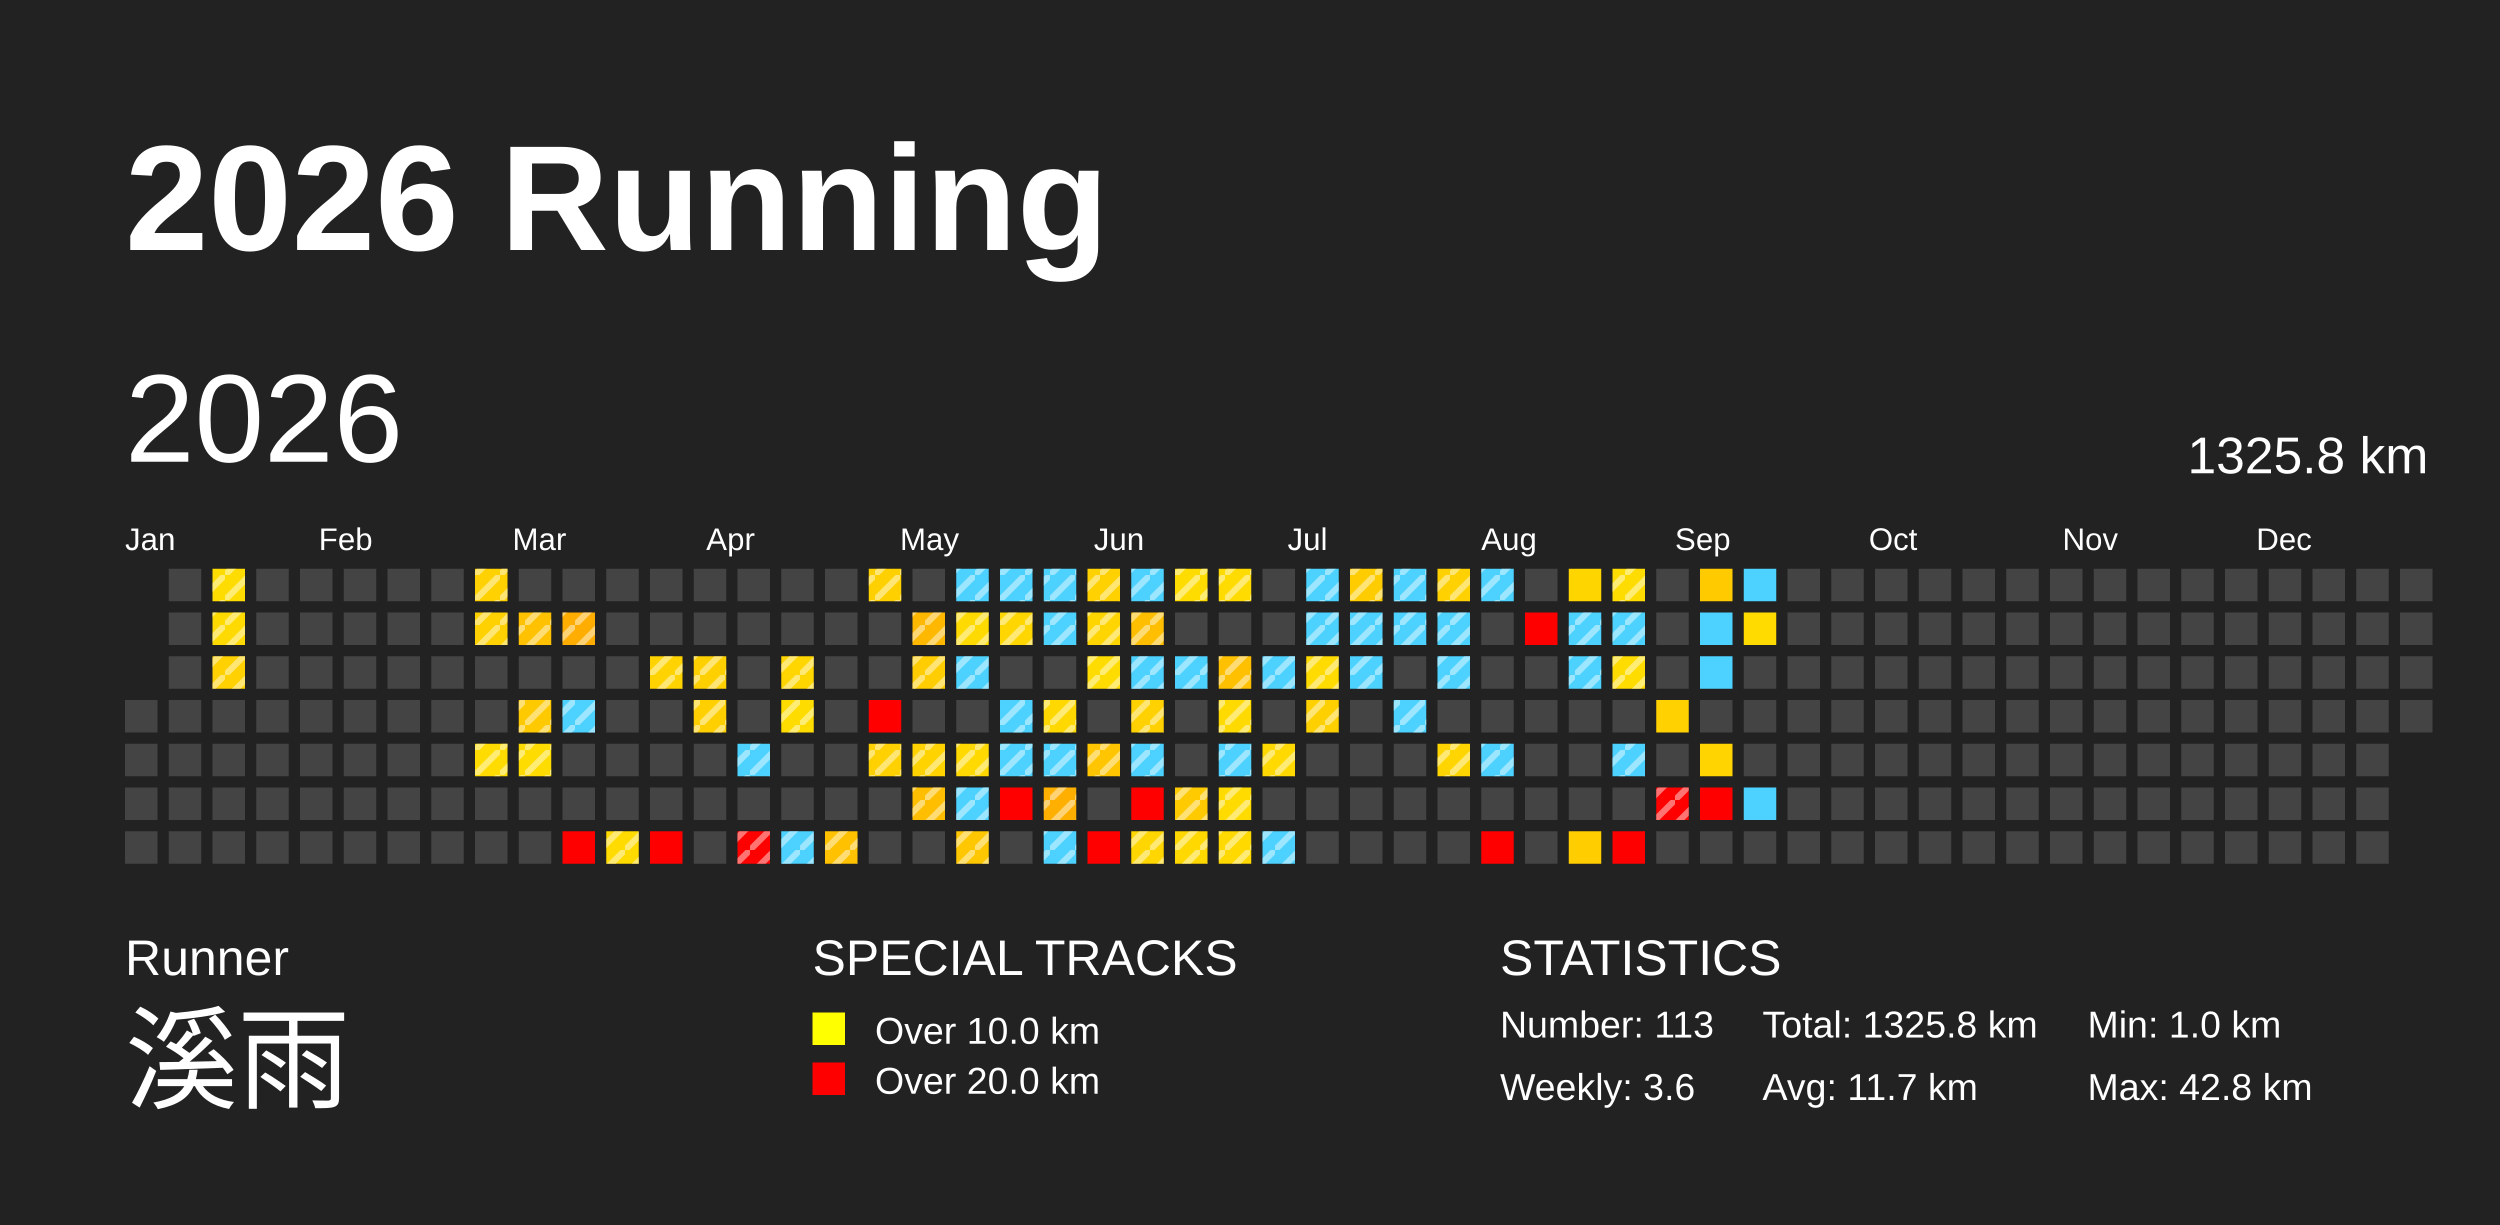
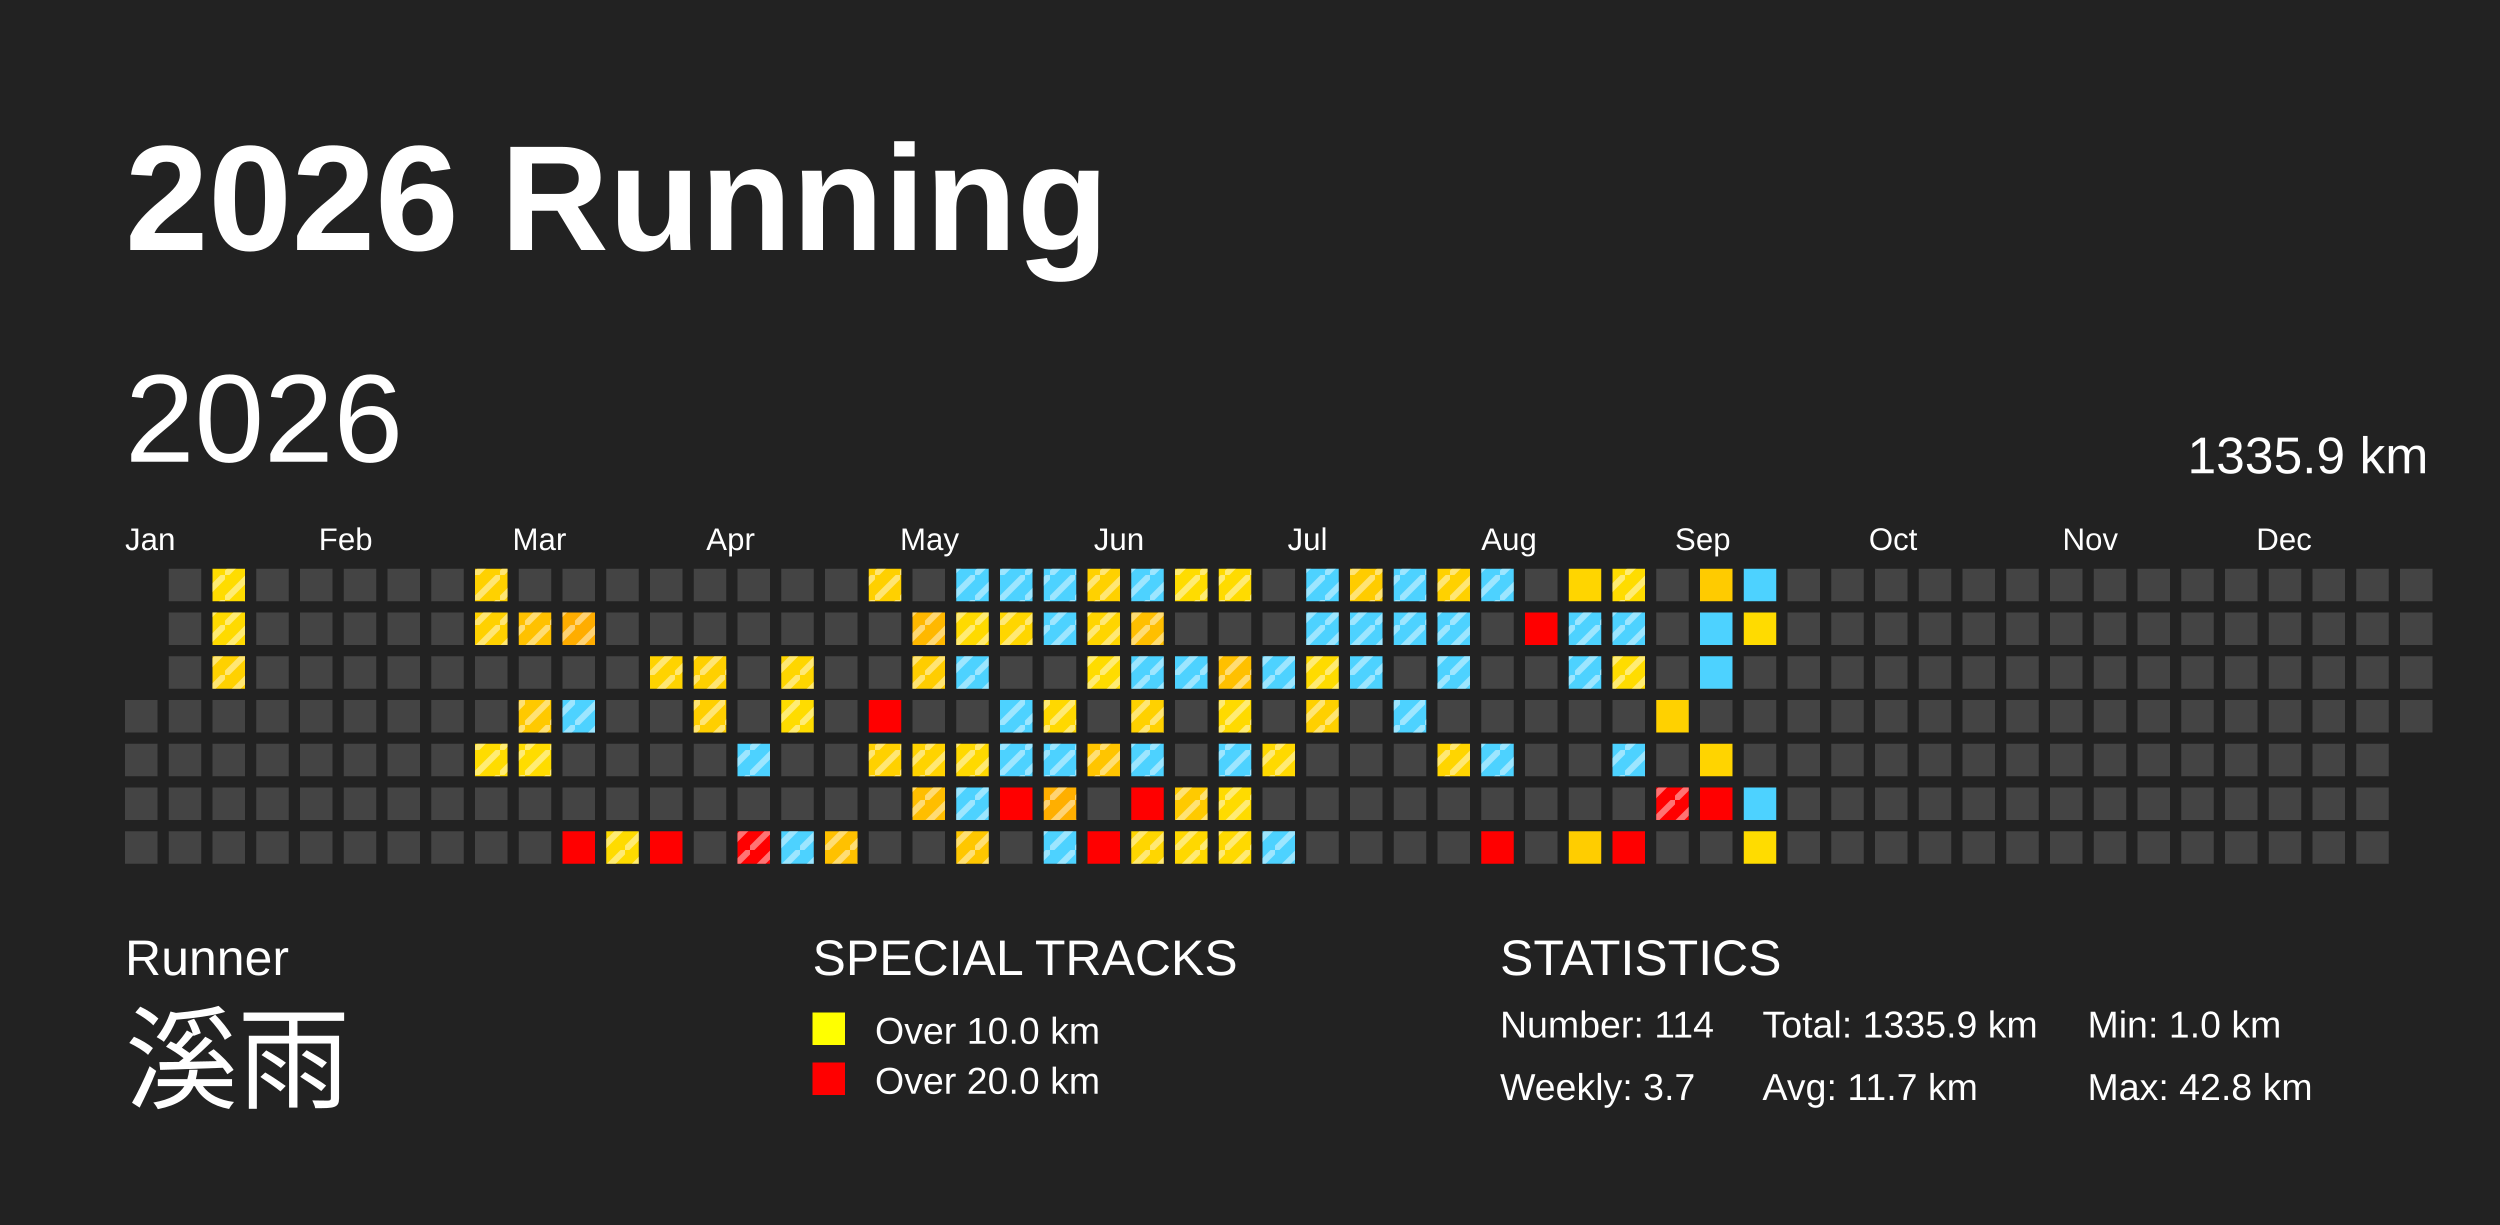
<svg xmlns="http://www.w3.org/2000/svg" baseProfile="full" height="98mm" version="1.1" viewBox="0,0,200,98" width="200mm">
  <defs>
    <pattern height="2" id="indoor-stripe" patternUnits="userSpaceOnUse" width="2">
      <line stroke="white" stroke-opacity="0.45" stroke-width="0.5" x1="0" x2="2" y1="2" y2="0" />
    </pattern>
  </defs>
  <rect fill="#222222" height="98" width="200" x="0" y="0" />
  <text fill="#FFFFFF" style="font-size:12px; font-family:Arial; font-weight:bold;" x="10" y="20">2026 Running</text>
  <text fill="#FFFFFF" style="font-size:4px; font-family:Arial" x="10" y="78">Runner</text>
  <text fill="#FFFFFF" style="font-size:9px; font-family:Arial" x="10" y="88">溪雨</text>
  <text fill="#FFFFFF" style="font-size:4px; font-family:Arial" x="65" y="78">SPECIAL TRACKS</text>
  <rect fill="yellow" height="2.6" width="2.6" x="65" y="81" />
  <text fill="#FFFFFF" style="font-size:3px; font-family:Arial" x="70" y="83.5">Over 10.0 km</text>
  <rect fill="red" height="2.6" width="2.6" x="65" y="85" />
  <text fill="#FFFFFF" style="font-size:3px; font-family:Arial" x="70" y="87.5">Over 20.0 km</text>
  <text fill="#FFFFFF" style="font-size:4px; font-family:Arial" x="120" y="78">STATISTICS</text>
-   <text fill="#FFFFFF" style="font-size:3px; font-family:Arial" x="120" y="83">Number: 113</text>
-   <text fill="#FFFFFF" style="font-size:3px; font-family:Arial" x="120" y="88">Weekly: 3.6</text>
-   <text fill="#FFFFFF" style="font-size:3px; font-family:Arial" x="141" y="83">Total: 1325.8 km</text>
+   <text fill="#FFFFFF" style="font-size:3px; font-family:Arial" x="120" y="83">Number: 114</text>
+   <text fill="#FFFFFF" style="font-size:3px; font-family:Arial" x="120" y="88">Weekly: 3.7</text>
+   <text fill="#FFFFFF" style="font-size:3px; font-family:Arial" x="141" y="83">Total: 1335.9 km</text>
  <text fill="#FFFFFF" style="font-size:3px; font-family:Arial" x="141" y="88">Avg: 11.7 km</text>
  <text fill="#FFFFFF" style="font-size:3px; font-family:Arial" x="167" y="83">Min: 1.0 km</text>
  <text fill="#FFFFFF" style="font-size:3px; font-family:Arial" x="167" y="88">Max: 42.8 km</text>
  <text dominant-baseline="hanging" fill="#FFFFFF" style="font-size:10.0px; font-family:Arial;" x="10" y="30">2026</text>
-   <text dominant-baseline="hanging" fill="#FFFFFF" style="font-size:4.125px; font-family:Arial;" x="175" y="35">1325.8 km</text>
+   <text dominant-baseline="hanging" fill="#FFFFFF" style="font-size:4.125px; font-family:Arial;" x="175" y="35">1335.9 km</text>
  <text fill="#FFFFFF" style="font-size:2.5px; font-family:Arial" x="10.0" y="44">Jan</text>
  <text fill="#FFFFFF" style="font-size:2.5px; font-family:Arial" x="25.5" y="44">Feb</text>
  <text fill="#FFFFFF" style="font-size:2.5px; font-family:Arial" x="41.0" y="44">Mar</text>
  <text fill="#FFFFFF" style="font-size:2.5px; font-family:Arial" x="56.5" y="44">Apr</text>
  <text fill="#FFFFFF" style="font-size:2.5px; font-family:Arial" x="72.0" y="44">May</text>
  <text fill="#FFFFFF" style="font-size:2.5px; font-family:Arial" x="87.5" y="44">Jun</text>
  <text fill="#FFFFFF" style="font-size:2.5px; font-family:Arial" x="103.0" y="44">Jul</text>
  <text fill="#FFFFFF" style="font-size:2.5px; font-family:Arial" x="118.5" y="44">Aug</text>
  <text fill="#FFFFFF" style="font-size:2.5px; font-family:Arial" x="134.0" y="44">Sep</text>
  <text fill="#FFFFFF" style="font-size:2.5px; font-family:Arial" x="149.5" y="44">Oct</text>
  <text fill="#FFFFFF" style="font-size:2.5px; font-family:Arial" x="165.0" y="44">Nov</text>
  <text fill="#FFFFFF" style="font-size:2.5px; font-family:Arial" x="180.5" y="44">Dec</text>
  <rect fill="#444444" height="2.6" width="2.6" x="10.0" y="56.0" />
  <rect fill="#444444" height="2.6" width="2.6" x="10.0" y="59.5" />
  <rect fill="#444444" height="2.6" width="2.6" x="10.0" y="63.0" />
  <rect fill="#444444" height="2.6" width="2.6" x="10.0" y="66.5" />
  <rect fill="#444444" height="2.6" width="2.6" x="13.5" y="45.5" />
  <rect fill="#444444" height="2.6" width="2.6" x="13.5" y="49.0" />
  <rect fill="#444444" height="2.6" width="2.6" x="13.5" y="52.5" />
  <rect fill="#444444" height="2.6" width="2.6" x="13.5" y="56.0" />
  <rect fill="#444444" height="2.6" width="2.6" x="13.5" y="59.5" />
  <rect fill="#444444" height="2.6" width="2.6" x="13.5" y="63.0" />
  <rect fill="#444444" height="2.6" width="2.6" x="13.5" y="66.5" />
  <rect fill="#ffdc00" height="2.6" width="2.6" x="17.0" y="45.5" />
  <rect fill="url(#indoor-stripe)" height="2.6" style="pointer-events: none;" width="2.6" x="17.0" y="45.5" />
  <rect fill="#ffda00" height="2.6" width="2.6" x="17.0" y="49.0" />
  <rect fill="url(#indoor-stripe)" height="2.6" style="pointer-events: none;" width="2.6" x="17.0" y="49.0" />
  <rect fill="#ffd100" height="2.6" width="2.6" x="17.0" y="52.5" />
  <rect fill="url(#indoor-stripe)" height="2.6" style="pointer-events: none;" width="2.6" x="17.0" y="52.5" />
  <rect fill="#444444" height="2.6" width="2.6" x="17.0" y="56.0" />
  <rect fill="#444444" height="2.6" width="2.6" x="17.0" y="59.5" />
  <rect fill="#444444" height="2.6" width="2.6" x="17.0" y="63.0" />
  <rect fill="#444444" height="2.6" width="2.6" x="17.0" y="66.5" />
  <rect fill="#444444" height="2.6" width="2.6" x="20.5" y="45.5" />
  <rect fill="#444444" height="2.6" width="2.6" x="20.5" y="49.0" />
  <rect fill="#444444" height="2.6" width="2.6" x="20.5" y="52.5" />
  <rect fill="#444444" height="2.6" width="2.6" x="20.5" y="56.0" />
  <rect fill="#444444" height="2.6" width="2.6" x="20.5" y="59.5" />
  <rect fill="#444444" height="2.6" width="2.6" x="20.5" y="63.0" />
  <rect fill="#444444" height="2.6" width="2.6" x="20.5" y="66.5" />
  <rect fill="#444444" height="2.6" width="2.6" x="24.0" y="45.5" />
  <rect fill="#444444" height="2.6" width="2.6" x="24.0" y="49.0" />
  <rect fill="#444444" height="2.6" width="2.6" x="24.0" y="52.5" />
  <rect fill="#444444" height="2.6" width="2.6" x="24.0" y="56.0" />
  <rect fill="#444444" height="2.6" width="2.6" x="24.0" y="59.5" />
  <rect fill="#444444" height="2.6" width="2.6" x="24.0" y="63.0" />
  <rect fill="#444444" height="2.6" width="2.6" x="24.0" y="66.5" />
  <rect fill="#444444" height="2.6" width="2.6" x="27.5" y="45.5" />
  <rect fill="#444444" height="2.6" width="2.6" x="27.5" y="49.0" />
  <rect fill="#444444" height="2.6" width="2.6" x="27.5" y="52.5" />
  <rect fill="#444444" height="2.6" width="2.6" x="27.5" y="56.0" />
  <rect fill="#444444" height="2.6" width="2.6" x="27.5" y="59.5" />
  <rect fill="#444444" height="2.6" width="2.6" x="27.5" y="63.0" />
  <rect fill="#444444" height="2.6" width="2.6" x="27.5" y="66.5" />
  <rect fill="#444444" height="2.6" width="2.6" x="31.0" y="45.5" />
  <rect fill="#444444" height="2.6" width="2.6" x="31.0" y="49.0" />
  <rect fill="#444444" height="2.6" width="2.6" x="31.0" y="52.5" />
  <rect fill="#444444" height="2.6" width="2.6" x="31.0" y="56.0" />
  <rect fill="#444444" height="2.6" width="2.6" x="31.0" y="59.5" />
  <rect fill="#444444" height="2.6" width="2.6" x="31.0" y="63.0" />
  <rect fill="#444444" height="2.6" width="2.6" x="31.0" y="66.5" />
  <rect fill="#444444" height="2.6" width="2.6" x="34.5" y="45.5" />
  <rect fill="#444444" height="2.6" width="2.6" x="34.5" y="49.0" />
  <rect fill="#444444" height="2.6" width="2.6" x="34.5" y="52.5" />
  <rect fill="#444444" height="2.6" width="2.6" x="34.5" y="56.0" />
  <rect fill="#444444" height="2.6" width="2.6" x="34.5" y="59.5" />
  <rect fill="#444444" height="2.6" width="2.6" x="34.5" y="63.0" />
  <rect fill="#444444" height="2.6" width="2.6" x="34.5" y="66.5" />
  <rect fill="#ffd100" height="2.6" width="2.6" x="38.0" y="45.5" />
  <rect fill="url(#indoor-stripe)" height="2.6" style="pointer-events: none;" width="2.6" x="38.0" y="45.5" />
  <rect fill="#ffd100" height="2.6" width="2.6" x="38.0" y="49.0" />
  <rect fill="url(#indoor-stripe)" height="2.6" style="pointer-events: none;" width="2.6" x="38.0" y="49.0" />
  <rect fill="#444444" height="2.6" width="2.6" x="38.0" y="52.5" />
  <rect fill="#444444" height="2.6" width="2.6" x="38.0" y="56.0" />
  <rect fill="#ffdc00" height="2.6" width="2.6" x="38.0" y="59.5" />
  <rect fill="url(#indoor-stripe)" height="2.6" style="pointer-events: none;" width="2.6" x="38.0" y="59.5" />
  <rect fill="#444444" height="2.6" width="2.6" x="38.0" y="63.0" />
  <rect fill="#444444" height="2.6" width="2.6" x="38.0" y="66.5" />
  <rect fill="#444444" height="2.6" width="2.6" x="41.5" y="45.5" />
  <rect fill="#ffc100" height="2.6" width="2.6" x="41.5" y="49.0" />
  <rect fill="url(#indoor-stripe)" height="2.6" style="pointer-events: none;" width="2.6" x="41.5" y="49.0" />
  <rect fill="#444444" height="2.6" width="2.6" x="41.5" y="52.5" />
  <rect fill="#ffc900" height="2.6" width="2.6" x="41.5" y="56.0" />
  <rect fill="url(#indoor-stripe)" height="2.6" style="pointer-events: none;" width="2.6" x="41.5" y="56.0" />
  <rect fill="#ffdc00" height="2.6" width="2.6" x="41.5" y="59.5" />
  <rect fill="url(#indoor-stripe)" height="2.6" style="pointer-events: none;" width="2.6" x="41.5" y="59.5" />
  <rect fill="#444444" height="2.6" width="2.6" x="41.5" y="63.0" />
  <rect fill="#444444" height="2.6" width="2.6" x="41.5" y="66.5" />
  <rect fill="#444444" height="2.6" width="2.6" x="45.0" y="45.5" />
  <rect fill="#ffad00" height="2.6" width="2.6" x="45.0" y="49.0" />
  <rect fill="url(#indoor-stripe)" height="2.6" style="pointer-events: none;" width="2.6" x="45.0" y="49.0" />
  <rect fill="#444444" height="2.6" width="2.6" x="45.0" y="52.5" />
  <rect fill="#4dd2ff" height="2.6" width="2.6" x="45.0" y="56.0" />
  <rect fill="url(#indoor-stripe)" height="2.6" style="pointer-events: none;" width="2.6" x="45.0" y="56.0" />
  <rect fill="#444444" height="2.6" width="2.6" x="45.0" y="59.5" />
  <rect fill="#444444" height="2.6" width="2.6" x="45.0" y="63.0" />
  <rect fill="red" height="2.6" width="2.6" x="45.0" y="66.5" />
  <rect fill="#444444" height="2.6" width="2.6" x="48.5" y="45.5" />
  <rect fill="#444444" height="2.6" width="2.6" x="48.5" y="49.0" />
  <rect fill="#444444" height="2.6" width="2.6" x="48.5" y="52.5" />
  <rect fill="#444444" height="2.6" width="2.6" x="48.5" y="56.0" />
  <rect fill="#444444" height="2.6" width="2.6" x="48.5" y="59.5" />
  <rect fill="#444444" height="2.6" width="2.6" x="48.5" y="63.0" />
  <rect fill="#ffdb00" height="2.6" width="2.6" x="48.5" y="66.5" />
  <rect fill="url(#indoor-stripe)" height="2.6" style="pointer-events: none;" width="2.6" x="48.5" y="66.5" />
  <rect fill="#444444" height="2.6" width="2.6" x="52.0" y="45.5" />
  <rect fill="#444444" height="2.6" width="2.6" x="52.0" y="49.0" />
  <rect fill="#ffd300" height="2.6" width="2.6" x="52.0" y="52.5" />
  <rect fill="url(#indoor-stripe)" height="2.6" style="pointer-events: none;" width="2.6" x="52.0" y="52.5" />
  <rect fill="#444444" height="2.6" width="2.6" x="52.0" y="56.0" />
  <rect fill="#444444" height="2.6" width="2.6" x="52.0" y="59.5" />
  <rect fill="#444444" height="2.6" width="2.6" x="52.0" y="63.0" />
  <rect fill="red" height="2.6" width="2.6" x="52.0" y="66.5" />
  <rect fill="#444444" height="2.6" width="2.6" x="55.5" y="45.5" />
  <rect fill="#444444" height="2.6" width="2.6" x="55.5" y="49.0" />
  <rect fill="#ffd000" height="2.6" width="2.6" x="55.5" y="52.5" />
  <rect fill="url(#indoor-stripe)" height="2.6" style="pointer-events: none;" width="2.6" x="55.5" y="52.5" />
  <rect fill="#ffcf00" height="2.6" width="2.6" x="55.5" y="56.0" />
  <rect fill="url(#indoor-stripe)" height="2.6" style="pointer-events: none;" width="2.6" x="55.5" y="56.0" />
  <rect fill="#444444" height="2.6" width="2.6" x="55.5" y="59.5" />
  <rect fill="#444444" height="2.6" width="2.6" x="55.5" y="63.0" />
  <rect fill="#444444" height="2.6" width="2.6" x="55.5" y="66.5" />
  <rect fill="#444444" height="2.6" width="2.6" x="59.0" y="45.5" />
  <rect fill="#444444" height="2.6" width="2.6" x="59.0" y="49.0" />
  <rect fill="#444444" height="2.6" width="2.6" x="59.0" y="52.5" />
  <rect fill="#444444" height="2.6" width="2.6" x="59.0" y="56.0" />
  <rect fill="#4dd2ff" height="2.6" width="2.6" x="59.0" y="59.5" />
  <rect fill="url(#indoor-stripe)" height="2.6" style="pointer-events: none;" width="2.6" x="59.0" y="59.5" />
  <rect fill="#444444" height="2.6" width="2.6" x="59.0" y="63.0" />
  <rect fill="red" height="2.6" width="2.6" x="59.0" y="66.5" />
  <rect fill="url(#indoor-stripe)" height="2.6" style="pointer-events: none;" width="2.6" x="59.0" y="66.5" />
  <rect fill="#444444" height="2.6" width="2.6" x="62.5" y="45.5" />
  <rect fill="#444444" height="2.6" width="2.6" x="62.5" y="49.0" />
  <rect fill="#ffd600" height="2.6" width="2.6" x="62.5" y="52.5" />
  <rect fill="url(#indoor-stripe)" height="2.6" style="pointer-events: none;" width="2.6" x="62.5" y="52.5" />
  <rect fill="#ffdc00" height="2.6" width="2.6" x="62.5" y="56.0" />
  <rect fill="url(#indoor-stripe)" height="2.6" style="pointer-events: none;" width="2.6" x="62.5" y="56.0" />
  <rect fill="#444444" height="2.6" width="2.6" x="62.5" y="59.5" />
  <rect fill="#444444" height="2.6" width="2.6" x="62.5" y="63.0" />
  <rect fill="#4dd2ff" height="2.6" width="2.6" x="62.5" y="66.5" />
  <rect fill="url(#indoor-stripe)" height="2.6" style="pointer-events: none;" width="2.6" x="62.5" y="66.5" />
  <rect fill="#444444" height="2.6" width="2.6" x="66.0" y="45.5" />
  <rect fill="#444444" height="2.6" width="2.6" x="66.0" y="49.0" />
  <rect fill="#444444" height="2.6" width="2.6" x="66.0" y="52.5" />
  <rect fill="#444444" height="2.6" width="2.6" x="66.0" y="56.0" />
  <rect fill="#444444" height="2.6" width="2.6" x="66.0" y="59.5" />
  <rect fill="#444444" height="2.6" width="2.6" x="66.0" y="63.0" />
  <rect fill="#ffc100" height="2.6" width="2.6" x="66.0" y="66.5" />
  <rect fill="url(#indoor-stripe)" height="2.6" style="pointer-events: none;" width="2.6" x="66.0" y="66.5" />
  <rect fill="#ffd000" height="2.6" width="2.6" x="69.5" y="45.5" />
  <rect fill="url(#indoor-stripe)" height="2.6" style="pointer-events: none;" width="2.6" x="69.5" y="45.5" />
  <rect fill="#444444" height="2.6" width="2.6" x="69.5" y="49.0" />
  <rect fill="#444444" height="2.6" width="2.6" x="69.5" y="52.5" />
  <rect fill="red" height="2.6" width="2.6" x="69.5" y="56.0" />
  <rect fill="#ffd100" height="2.6" width="2.6" x="69.5" y="59.5" />
  <rect fill="url(#indoor-stripe)" height="2.6" style="pointer-events: none;" width="2.6" x="69.5" y="59.5" />
  <rect fill="#444444" height="2.6" width="2.6" x="69.5" y="63.0" />
  <rect fill="#444444" height="2.6" width="2.6" x="69.5" y="66.5" />
  <rect fill="#444444" height="2.6" width="2.6" x="73.0" y="45.5" />
  <rect fill="#ffb800" height="2.6" width="2.6" x="73.0" y="49.0" />
  <rect fill="url(#indoor-stripe)" height="2.6" style="pointer-events: none;" width="2.6" x="73.0" y="49.0" />
  <rect fill="#ffcd00" height="2.6" width="2.6" x="73.0" y="52.5" />
  <rect fill="url(#indoor-stripe)" height="2.6" style="pointer-events: none;" width="2.6" x="73.0" y="52.5" />
  <rect fill="#444444" height="2.6" width="2.6" x="73.0" y="56.0" />
  <rect fill="#ffd300" height="2.6" width="2.6" x="73.0" y="59.5" />
  <rect fill="url(#indoor-stripe)" height="2.6" style="pointer-events: none;" width="2.6" x="73.0" y="59.5" />
  <rect fill="#ffbe00" height="2.6" width="2.6" x="73.0" y="63.0" />
  <rect fill="url(#indoor-stripe)" height="2.6" style="pointer-events: none;" width="2.6" x="73.0" y="63.0" />
  <rect fill="#444444" height="2.6" width="2.6" x="73.0" y="66.5" />
  <rect fill="#4dd2ff" height="2.6" width="2.6" x="76.5" y="45.5" />
  <rect fill="url(#indoor-stripe)" height="2.6" style="pointer-events: none;" width="2.6" x="76.5" y="45.5" />
  <rect fill="#ffda00" height="2.6" width="2.6" x="76.5" y="49.0" />
  <rect fill="url(#indoor-stripe)" height="2.6" style="pointer-events: none;" width="2.6" x="76.5" y="49.0" />
  <rect fill="#4dd2ff" height="2.6" width="2.6" x="76.5" y="52.5" />
  <rect fill="url(#indoor-stripe)" height="2.6" style="pointer-events: none;" width="2.6" x="76.5" y="52.5" />
  <rect fill="#444444" height="2.6" width="2.6" x="76.5" y="56.0" />
  <rect fill="#ffd900" height="2.6" width="2.6" x="76.5" y="59.5" />
  <rect fill="url(#indoor-stripe)" height="2.6" style="pointer-events: none;" width="2.6" x="76.5" y="59.5" />
  <rect fill="#4dd2ff" height="2.6" width="2.6" x="76.5" y="63.0" />
  <rect fill="url(#indoor-stripe)" height="2.6" style="pointer-events: none;" width="2.6" x="76.5" y="63.0" />
  <rect fill="#ffc700" height="2.6" width="2.6" x="76.5" y="66.5" />
  <rect fill="url(#indoor-stripe)" height="2.6" style="pointer-events: none;" width="2.6" x="76.5" y="66.5" />
  <rect fill="#4dd2ff" height="2.6" width="2.6" x="80.0" y="45.5" />
  <rect fill="url(#indoor-stripe)" height="2.6" style="pointer-events: none;" width="2.6" x="80.0" y="45.5" />
  <rect fill="#ffd600" height="2.6" width="2.6" x="80.0" y="49.0" />
  <rect fill="url(#indoor-stripe)" height="2.6" style="pointer-events: none;" width="2.6" x="80.0" y="49.0" />
  <rect fill="#444444" height="2.6" width="2.6" x="80.0" y="52.5" />
  <rect fill="#4dd2ff" height="2.6" width="2.6" x="80.0" y="56.0" />
  <rect fill="url(#indoor-stripe)" height="2.6" style="pointer-events: none;" width="2.6" x="80.0" y="56.0" />
  <rect fill="#4dd2ff" height="2.6" width="2.6" x="80.0" y="59.5" />
  <rect fill="url(#indoor-stripe)" height="2.6" style="pointer-events: none;" width="2.6" x="80.0" y="59.5" />
  <rect fill="red" height="2.6" width="2.6" x="80.0" y="63.0" />
  <rect fill="#444444" height="2.6" width="2.6" x="80.0" y="66.5" />
  <rect fill="#4dd2ff" height="2.6" width="2.6" x="83.5" y="45.5" />
  <rect fill="url(#indoor-stripe)" height="2.6" style="pointer-events: none;" width="2.6" x="83.5" y="45.5" />
  <rect fill="#4dd2ff" height="2.6" width="2.6" x="83.5" y="49.0" />
  <rect fill="url(#indoor-stripe)" height="2.6" style="pointer-events: none;" width="2.6" x="83.5" y="49.0" />
  <rect fill="#444444" height="2.6" width="2.6" x="83.5" y="52.5" />
  <rect fill="#ffd800" height="2.6" width="2.6" x="83.5" y="56.0" />
  <rect fill="url(#indoor-stripe)" height="2.6" style="pointer-events: none;" width="2.6" x="83.5" y="56.0" />
  <rect fill="#4dd2ff" height="2.6" width="2.6" x="83.5" y="59.5" />
  <rect fill="url(#indoor-stripe)" height="2.6" style="pointer-events: none;" width="2.6" x="83.5" y="59.5" />
  <rect fill="#ffaf00" height="2.6" width="2.6" x="83.5" y="63.0" />
  <rect fill="url(#indoor-stripe)" height="2.6" style="pointer-events: none;" width="2.6" x="83.5" y="63.0" />
  <rect fill="#4dd2ff" height="2.6" width="2.6" x="83.5" y="66.5" />
  <rect fill="url(#indoor-stripe)" height="2.6" style="pointer-events: none;" width="2.6" x="83.5" y="66.5" />
  <rect fill="#ffd100" height="2.6" width="2.6" x="87.0" y="45.5" />
  <rect fill="url(#indoor-stripe)" height="2.6" style="pointer-events: none;" width="2.6" x="87.0" y="45.5" />
  <rect fill="#ffd500" height="2.6" width="2.6" x="87.0" y="49.0" />
  <rect fill="url(#indoor-stripe)" height="2.6" style="pointer-events: none;" width="2.6" x="87.0" y="49.0" />
  <rect fill="#ffdc00" height="2.6" width="2.6" x="87.0" y="52.5" />
  <rect fill="url(#indoor-stripe)" height="2.6" style="pointer-events: none;" width="2.6" x="87.0" y="52.5" />
  <rect fill="#444444" height="2.6" width="2.6" x="87.0" y="56.0" />
  <rect fill="#ffc500" height="2.6" width="2.6" x="87.0" y="59.5" />
  <rect fill="url(#indoor-stripe)" height="2.6" style="pointer-events: none;" width="2.6" x="87.0" y="59.5" />
  <rect fill="#444444" height="2.6" width="2.6" x="87.0" y="63.0" />
  <rect fill="red" height="2.6" width="2.6" x="87.0" y="66.5" />
  <rect fill="#4dd2ff" height="2.6" width="2.6" x="90.5" y="45.5" />
  <rect fill="url(#indoor-stripe)" height="2.6" style="pointer-events: none;" width="2.6" x="90.5" y="45.5" />
  <rect fill="#ffbf00" height="2.6" width="2.6" x="90.5" y="49.0" />
  <rect fill="url(#indoor-stripe)" height="2.6" style="pointer-events: none;" width="2.6" x="90.5" y="49.0" />
  <rect fill="#4dd2ff" height="2.6" width="2.6" x="90.5" y="52.5" />
  <rect fill="url(#indoor-stripe)" height="2.6" style="pointer-events: none;" width="2.6" x="90.5" y="52.5" />
  <rect fill="#ffd100" height="2.6" width="2.6" x="90.5" y="56.0" />
  <rect fill="url(#indoor-stripe)" height="2.6" style="pointer-events: none;" width="2.6" x="90.5" y="56.0" />
  <rect fill="#4dd2ff" height="2.6" width="2.6" x="90.5" y="59.5" />
  <rect fill="url(#indoor-stripe)" height="2.6" style="pointer-events: none;" width="2.6" x="90.5" y="59.5" />
  <rect fill="red" height="2.6" width="2.6" x="90.5" y="63.0" />
  <rect fill="#ffd600" height="2.6" width="2.6" x="90.5" y="66.5" />
  <rect fill="url(#indoor-stripe)" height="2.6" style="pointer-events: none;" width="2.6" x="90.5" y="66.5" />
  <rect fill="#ffdc00" height="2.6" width="2.6" x="94.0" y="45.5" />
  <rect fill="url(#indoor-stripe)" height="2.6" style="pointer-events: none;" width="2.6" x="94.0" y="45.5" />
  <rect fill="#444444" height="2.6" width="2.6" x="94.0" y="49.0" />
  <rect fill="#4dd2ff" height="2.6" width="2.6" x="94.0" y="52.5" />
  <rect fill="url(#indoor-stripe)" height="2.6" style="pointer-events: none;" width="2.6" x="94.0" y="52.5" />
  <rect fill="#444444" height="2.6" width="2.6" x="94.0" y="56.0" />
  <rect fill="#444444" height="2.6" width="2.6" x="94.0" y="59.5" />
  <rect fill="#ffca00" height="2.6" width="2.6" x="94.0" y="63.0" />
  <rect fill="url(#indoor-stripe)" height="2.6" style="pointer-events: none;" width="2.6" x="94.0" y="63.0" />
  <rect fill="#ffd800" height="2.6" width="2.6" x="94.0" y="66.5" />
  <rect fill="url(#indoor-stripe)" height="2.6" style="pointer-events: none;" width="2.6" x="94.0" y="66.5" />
  <rect fill="#ffdb00" height="2.6" width="2.6" x="97.5" y="45.5" />
  <rect fill="url(#indoor-stripe)" height="2.6" style="pointer-events: none;" width="2.6" x="97.5" y="45.5" />
  <rect fill="#444444" height="2.6" width="2.6" x="97.5" y="49.0" />
  <rect fill="#ffc000" height="2.6" width="2.6" x="97.5" y="52.5" />
  <rect fill="url(#indoor-stripe)" height="2.6" style="pointer-events: none;" width="2.6" x="97.5" y="52.5" />
  <rect fill="#ffda00" height="2.6" width="2.6" x="97.5" y="56.0" />
  <rect fill="url(#indoor-stripe)" height="2.6" style="pointer-events: none;" width="2.6" x="97.5" y="56.0" />
  <rect fill="#4dd2ff" height="2.6" width="2.6" x="97.5" y="59.5" />
  <rect fill="url(#indoor-stripe)" height="2.6" style="pointer-events: none;" width="2.6" x="97.5" y="59.5" />
  <rect fill="#ffdb00" height="2.6" width="2.6" x="97.5" y="63.0" />
  <rect fill="url(#indoor-stripe)" height="2.6" style="pointer-events: none;" width="2.6" x="97.5" y="63.0" />
  <rect fill="#ffd900" height="2.6" width="2.6" x="97.5" y="66.5" />
  <rect fill="url(#indoor-stripe)" height="2.6" style="pointer-events: none;" width="2.6" x="97.5" y="66.5" />
  <rect fill="#444444" height="2.6" width="2.6" x="101.0" y="45.5" />
  <rect fill="#444444" height="2.6" width="2.6" x="101.0" y="49.0" />
  <rect fill="#4dd2ff" height="2.6" width="2.6" x="101.0" y="52.5" />
  <rect fill="url(#indoor-stripe)" height="2.6" style="pointer-events: none;" width="2.6" x="101.0" y="52.5" />
  <rect fill="#444444" height="2.6" width="2.6" x="101.0" y="56.0" />
  <rect fill="#ffd900" height="2.6" width="2.6" x="101.0" y="59.5" />
  <rect fill="url(#indoor-stripe)" height="2.6" style="pointer-events: none;" width="2.6" x="101.0" y="59.5" />
  <rect fill="#444444" height="2.6" width="2.6" x="101.0" y="63.0" />
  <rect fill="#4dd2ff" height="2.6" width="2.6" x="101.0" y="66.5" />
  <rect fill="url(#indoor-stripe)" height="2.6" style="pointer-events: none;" width="2.6" x="101.0" y="66.5" />
  <rect fill="#4dd2ff" height="2.6" width="2.6" x="104.5" y="45.5" />
  <rect fill="url(#indoor-stripe)" height="2.6" style="pointer-events: none;" width="2.6" x="104.5" y="45.5" />
  <rect fill="#4dd2ff" height="2.6" width="2.6" x="104.5" y="49.0" />
  <rect fill="url(#indoor-stripe)" height="2.6" style="pointer-events: none;" width="2.6" x="104.5" y="49.0" />
  <rect fill="#ffdb00" height="2.6" width="2.6" x="104.5" y="52.5" />
  <rect fill="url(#indoor-stripe)" height="2.6" style="pointer-events: none;" width="2.6" x="104.5" y="52.5" />
  <rect fill="#ffd000" height="2.6" width="2.6" x="104.5" y="56.0" />
  <rect fill="url(#indoor-stripe)" height="2.6" style="pointer-events: none;" width="2.6" x="104.5" y="56.0" />
  <rect fill="#444444" height="2.6" width="2.6" x="104.5" y="59.5" />
  <rect fill="#444444" height="2.6" width="2.6" x="104.5" y="63.0" />
  <rect fill="#444444" height="2.6" width="2.6" x="104.5" y="66.5" />
  <rect fill="#ffcc00" height="2.6" width="2.6" x="108.0" y="45.5" />
  <rect fill="url(#indoor-stripe)" height="2.6" style="pointer-events: none;" width="2.6" x="108.0" y="45.5" />
  <rect fill="#4dd2ff" height="2.6" width="2.6" x="108.0" y="49.0" />
  <rect fill="url(#indoor-stripe)" height="2.6" style="pointer-events: none;" width="2.6" x="108.0" y="49.0" />
  <rect fill="#4dd2ff" height="2.6" width="2.6" x="108.0" y="52.5" />
  <rect fill="url(#indoor-stripe)" height="2.6" style="pointer-events: none;" width="2.6" x="108.0" y="52.5" />
  <rect fill="#444444" height="2.6" width="2.6" x="108.0" y="56.0" />
  <rect fill="#444444" height="2.6" width="2.6" x="108.0" y="59.5" />
  <rect fill="#444444" height="2.6" width="2.6" x="108.0" y="63.0" />
  <rect fill="#444444" height="2.6" width="2.6" x="108.0" y="66.5" />
  <rect fill="#4dd2ff" height="2.6" width="2.6" x="111.5" y="45.5" />
  <rect fill="url(#indoor-stripe)" height="2.6" style="pointer-events: none;" width="2.6" x="111.5" y="45.5" />
  <rect fill="#4dd2ff" height="2.6" width="2.6" x="111.5" y="49.0" />
  <rect fill="url(#indoor-stripe)" height="2.6" style="pointer-events: none;" width="2.6" x="111.5" y="49.0" />
  <rect fill="#444444" height="2.6" width="2.6" x="111.5" y="52.5" />
  <rect fill="#4dd2ff" height="2.6" width="2.6" x="111.5" y="56.0" />
  <rect fill="url(#indoor-stripe)" height="2.6" style="pointer-events: none;" width="2.6" x="111.5" y="56.0" />
  <rect fill="#444444" height="2.6" width="2.6" x="111.5" y="59.5" />
  <rect fill="#444444" height="2.6" width="2.6" x="111.5" y="63.0" />
  <rect fill="#444444" height="2.6" width="2.6" x="111.5" y="66.5" />
  <rect fill="#ffd100" height="2.6" width="2.6" x="115.0" y="45.5" />
  <rect fill="url(#indoor-stripe)" height="2.6" style="pointer-events: none;" width="2.6" x="115.0" y="45.5" />
  <rect fill="#4dd2ff" height="2.6" width="2.6" x="115.0" y="49.0" />
  <rect fill="url(#indoor-stripe)" height="2.6" style="pointer-events: none;" width="2.6" x="115.0" y="49.0" />
  <rect fill="#4dd2ff" height="2.6" width="2.6" x="115.0" y="52.5" />
  <rect fill="url(#indoor-stripe)" height="2.6" style="pointer-events: none;" width="2.6" x="115.0" y="52.5" />
  <rect fill="#444444" height="2.6" width="2.6" x="115.0" y="56.0" />
  <rect fill="#ffd500" height="2.6" width="2.6" x="115.0" y="59.5" />
  <rect fill="url(#indoor-stripe)" height="2.6" style="pointer-events: none;" width="2.6" x="115.0" y="59.5" />
  <rect fill="#444444" height="2.6" width="2.6" x="115.0" y="63.0" />
  <rect fill="#444444" height="2.6" width="2.6" x="115.0" y="66.5" />
  <rect fill="#4dd2ff" height="2.6" width="2.6" x="118.5" y="45.5" />
  <rect fill="url(#indoor-stripe)" height="2.6" style="pointer-events: none;" width="2.6" x="118.5" y="45.5" />
  <rect fill="#444444" height="2.6" width="2.6" x="118.5" y="49.0" />
  <rect fill="#444444" height="2.6" width="2.6" x="118.5" y="52.5" />
  <rect fill="#444444" height="2.6" width="2.6" x="118.5" y="56.0" />
  <rect fill="#4dd2ff" height="2.6" width="2.6" x="118.5" y="59.5" />
  <rect fill="url(#indoor-stripe)" height="2.6" style="pointer-events: none;" width="2.6" x="118.5" y="59.5" />
  <rect fill="#444444" height="2.6" width="2.6" x="118.5" y="63.0" />
  <rect fill="red" height="2.6" width="2.6" x="118.5" y="66.5" />
  <rect fill="#444444" height="2.6" width="2.6" x="122.0" y="45.5" />
  <rect fill="red" height="2.6" width="2.6" x="122.0" y="49.0" />
  <rect fill="#444444" height="2.6" width="2.6" x="122.0" y="52.5" />
  <rect fill="#444444" height="2.6" width="2.6" x="122.0" y="56.0" />
  <rect fill="#444444" height="2.6" width="2.6" x="122.0" y="59.5" />
  <rect fill="#444444" height="2.6" width="2.6" x="122.0" y="63.0" />
  <rect fill="#444444" height="2.6" width="2.6" x="122.0" y="66.5" />
  <rect fill="#ffd500" height="2.6" width="2.6" x="125.5" y="45.5" />
  <rect fill="#4dd2ff" height="2.6" width="2.6" x="125.5" y="49.0" />
  <rect fill="url(#indoor-stripe)" height="2.6" style="pointer-events: none;" width="2.6" x="125.5" y="49.0" />
  <rect fill="#4dd2ff" height="2.6" width="2.6" x="125.5" y="52.5" />
  <rect fill="url(#indoor-stripe)" height="2.6" style="pointer-events: none;" width="2.6" x="125.5" y="52.5" />
  <rect fill="#444444" height="2.6" width="2.6" x="125.5" y="56.0" />
  <rect fill="#444444" height="2.6" width="2.6" x="125.5" y="59.5" />
  <rect fill="#444444" height="2.6" width="2.6" x="125.5" y="63.0" />
  <rect fill="#ffcd00" height="2.6" width="2.6" x="125.5" y="66.5" />
  <rect fill="#ffdc00" height="2.6" width="2.6" x="129.0" y="45.5" />
  <rect fill="url(#indoor-stripe)" height="2.6" style="pointer-events: none;" width="2.6" x="129.0" y="45.5" />
  <rect fill="#4dd2ff" height="2.6" width="2.6" x="129.0" y="49.0" />
  <rect fill="url(#indoor-stripe)" height="2.6" style="pointer-events: none;" width="2.6" x="129.0" y="49.0" />
  <rect fill="#ffdc00" height="2.6" width="2.6" x="129.0" y="52.5" />
  <rect fill="url(#indoor-stripe)" height="2.6" style="pointer-events: none;" width="2.6" x="129.0" y="52.5" />
  <rect fill="#444444" height="2.6" width="2.6" x="129.0" y="56.0" />
  <rect fill="#4dd2ff" height="2.6" width="2.6" x="129.0" y="59.5" />
  <rect fill="url(#indoor-stripe)" height="2.6" style="pointer-events: none;" width="2.6" x="129.0" y="59.5" />
  <rect fill="#444444" height="2.6" width="2.6" x="129.0" y="63.0" />
  <rect fill="red" height="2.6" width="2.6" x="129.0" y="66.5" />
  <rect fill="#444444" height="2.6" width="2.6" x="132.5" y="45.5" />
  <rect fill="#444444" height="2.6" width="2.6" x="132.5" y="49.0" />
  <rect fill="#444444" height="2.6" width="2.6" x="132.5" y="52.5" />
  <rect fill="#ffd100" height="2.6" width="2.6" x="132.5" y="56.0" />
  <rect fill="#444444" height="2.6" width="2.6" x="132.5" y="59.5" />
  <rect fill="red" height="2.6" width="2.6" x="132.5" y="63.0" />
  <rect fill="url(#indoor-stripe)" height="2.6" style="pointer-events: none;" width="2.6" x="132.5" y="63.0" />
  <rect fill="#444444" height="2.6" width="2.6" x="132.5" y="66.5" />
  <rect fill="#ffcb00" height="2.6" width="2.6" x="136.0" y="45.5" />
  <rect fill="#4dd2ff" height="2.6" width="2.6" x="136.0" y="49.0" />
  <rect fill="#4dd2ff" height="2.6" width="2.6" x="136.0" y="52.5" />
  <rect fill="#444444" height="2.6" width="2.6" x="136.0" y="56.0" />
  <rect fill="#ffd400" height="2.6" width="2.6" x="136.0" y="59.5" />
  <rect fill="red" height="2.6" width="2.6" x="136.0" y="63.0" />
  <rect fill="#444444" height="2.6" width="2.6" x="136.0" y="66.5" />
  <rect fill="#4dd2ff" height="2.6" width="2.6" x="139.5" y="45.5" />
  <rect fill="#ffdb00" height="2.6" width="2.6" x="139.5" y="49.0" />
  <rect fill="#444444" height="2.6" width="2.6" x="139.5" y="52.5" />
  <rect fill="#444444" height="2.6" width="2.6" x="139.5" y="56.0" />
  <rect fill="#444444" height="2.6" width="2.6" x="139.5" y="59.5" />
  <rect fill="#4dd2ff" height="2.6" width="2.6" x="139.5" y="63.0" />
-   <rect fill="#444444" height="2.6" width="2.6" x="139.5" y="66.5" />
+   <rect fill="#ffdc00" height="2.6" width="2.6" x="139.5" y="66.5" />
  <rect fill="#444444" height="2.6" width="2.6" x="143.0" y="45.5" />
  <rect fill="#444444" height="2.6" width="2.6" x="143.0" y="49.0" />
  <rect fill="#444444" height="2.6" width="2.6" x="143.0" y="52.5" />
  <rect fill="#444444" height="2.6" width="2.6" x="143.0" y="56.0" />
  <rect fill="#444444" height="2.6" width="2.6" x="143.0" y="59.5" />
  <rect fill="#444444" height="2.6" width="2.6" x="143.0" y="63.0" />
  <rect fill="#444444" height="2.6" width="2.6" x="143.0" y="66.5" />
  <rect fill="#444444" height="2.6" width="2.6" x="146.5" y="45.5" />
  <rect fill="#444444" height="2.6" width="2.6" x="146.5" y="49.0" />
  <rect fill="#444444" height="2.6" width="2.6" x="146.5" y="52.5" />
  <rect fill="#444444" height="2.6" width="2.6" x="146.5" y="56.0" />
  <rect fill="#444444" height="2.6" width="2.6" x="146.5" y="59.5" />
  <rect fill="#444444" height="2.6" width="2.6" x="146.5" y="63.0" />
  <rect fill="#444444" height="2.6" width="2.6" x="146.5" y="66.5" />
  <rect fill="#444444" height="2.6" width="2.6" x="150.0" y="45.5" />
  <rect fill="#444444" height="2.6" width="2.6" x="150.0" y="49.0" />
  <rect fill="#444444" height="2.6" width="2.6" x="150.0" y="52.5" />
  <rect fill="#444444" height="2.6" width="2.6" x="150.0" y="56.0" />
  <rect fill="#444444" height="2.6" width="2.6" x="150.0" y="59.5" />
  <rect fill="#444444" height="2.6" width="2.6" x="150.0" y="63.0" />
  <rect fill="#444444" height="2.6" width="2.6" x="150.0" y="66.5" />
  <rect fill="#444444" height="2.6" width="2.6" x="153.5" y="45.5" />
  <rect fill="#444444" height="2.6" width="2.6" x="153.5" y="49.0" />
  <rect fill="#444444" height="2.6" width="2.6" x="153.5" y="52.5" />
  <rect fill="#444444" height="2.6" width="2.6" x="153.5" y="56.0" />
  <rect fill="#444444" height="2.6" width="2.6" x="153.5" y="59.5" />
  <rect fill="#444444" height="2.6" width="2.6" x="153.5" y="63.0" />
  <rect fill="#444444" height="2.6" width="2.6" x="153.5" y="66.5" />
  <rect fill="#444444" height="2.6" width="2.6" x="157.0" y="45.5" />
  <rect fill="#444444" height="2.6" width="2.6" x="157.0" y="49.0" />
  <rect fill="#444444" height="2.6" width="2.6" x="157.0" y="52.5" />
  <rect fill="#444444" height="2.6" width="2.6" x="157.0" y="56.0" />
  <rect fill="#444444" height="2.6" width="2.6" x="157.0" y="59.5" />
  <rect fill="#444444" height="2.6" width="2.6" x="157.0" y="63.0" />
  <rect fill="#444444" height="2.6" width="2.6" x="157.0" y="66.5" />
  <rect fill="#444444" height="2.6" width="2.6" x="160.5" y="45.5" />
  <rect fill="#444444" height="2.6" width="2.6" x="160.5" y="49.0" />
  <rect fill="#444444" height="2.6" width="2.6" x="160.5" y="52.5" />
  <rect fill="#444444" height="2.6" width="2.6" x="160.5" y="56.0" />
  <rect fill="#444444" height="2.6" width="2.6" x="160.5" y="59.5" />
  <rect fill="#444444" height="2.6" width="2.6" x="160.5" y="63.0" />
  <rect fill="#444444" height="2.6" width="2.6" x="160.5" y="66.5" />
  <rect fill="#444444" height="2.6" width="2.6" x="164.0" y="45.5" />
  <rect fill="#444444" height="2.6" width="2.6" x="164.0" y="49.0" />
  <rect fill="#444444" height="2.6" width="2.6" x="164.0" y="52.5" />
  <rect fill="#444444" height="2.6" width="2.6" x="164.0" y="56.0" />
  <rect fill="#444444" height="2.6" width="2.6" x="164.0" y="59.5" />
  <rect fill="#444444" height="2.6" width="2.6" x="164.0" y="63.0" />
  <rect fill="#444444" height="2.6" width="2.6" x="164.0" y="66.5" />
  <rect fill="#444444" height="2.6" width="2.6" x="167.5" y="45.5" />
  <rect fill="#444444" height="2.6" width="2.6" x="167.5" y="49.0" />
  <rect fill="#444444" height="2.6" width="2.6" x="167.5" y="52.5" />
  <rect fill="#444444" height="2.6" width="2.6" x="167.5" y="56.0" />
  <rect fill="#444444" height="2.6" width="2.6" x="167.5" y="59.5" />
  <rect fill="#444444" height="2.6" width="2.6" x="167.5" y="63.0" />
  <rect fill="#444444" height="2.6" width="2.6" x="167.5" y="66.5" />
  <rect fill="#444444" height="2.6" width="2.6" x="171.0" y="45.5" />
  <rect fill="#444444" height="2.6" width="2.6" x="171.0" y="49.0" />
  <rect fill="#444444" height="2.6" width="2.6" x="171.0" y="52.5" />
  <rect fill="#444444" height="2.6" width="2.6" x="171.0" y="56.0" />
  <rect fill="#444444" height="2.6" width="2.6" x="171.0" y="59.5" />
  <rect fill="#444444" height="2.6" width="2.6" x="171.0" y="63.0" />
  <rect fill="#444444" height="2.6" width="2.6" x="171.0" y="66.5" />
  <rect fill="#444444" height="2.6" width="2.6" x="174.5" y="45.5" />
  <rect fill="#444444" height="2.6" width="2.6" x="174.5" y="49.0" />
  <rect fill="#444444" height="2.6" width="2.6" x="174.5" y="52.5" />
  <rect fill="#444444" height="2.6" width="2.6" x="174.5" y="56.0" />
  <rect fill="#444444" height="2.6" width="2.6" x="174.5" y="59.5" />
  <rect fill="#444444" height="2.6" width="2.6" x="174.5" y="63.0" />
  <rect fill="#444444" height="2.6" width="2.6" x="174.5" y="66.5" />
  <rect fill="#444444" height="2.6" width="2.6" x="178.0" y="45.5" />
  <rect fill="#444444" height="2.6" width="2.6" x="178.0" y="49.0" />
  <rect fill="#444444" height="2.6" width="2.6" x="178.0" y="52.5" />
  <rect fill="#444444" height="2.6" width="2.6" x="178.0" y="56.0" />
  <rect fill="#444444" height="2.6" width="2.6" x="178.0" y="59.5" />
  <rect fill="#444444" height="2.6" width="2.6" x="178.0" y="63.0" />
  <rect fill="#444444" height="2.6" width="2.6" x="178.0" y="66.5" />
  <rect fill="#444444" height="2.6" width="2.6" x="181.5" y="45.5" />
  <rect fill="#444444" height="2.6" width="2.6" x="181.5" y="49.0" />
  <rect fill="#444444" height="2.6" width="2.6" x="181.5" y="52.5" />
  <rect fill="#444444" height="2.6" width="2.6" x="181.5" y="56.0" />
  <rect fill="#444444" height="2.6" width="2.6" x="181.5" y="59.5" />
  <rect fill="#444444" height="2.6" width="2.6" x="181.5" y="63.0" />
  <rect fill="#444444" height="2.6" width="2.6" x="181.5" y="66.5" />
  <rect fill="#444444" height="2.6" width="2.6" x="185.0" y="45.5" />
  <rect fill="#444444" height="2.6" width="2.6" x="185.0" y="49.0" />
  <rect fill="#444444" height="2.6" width="2.6" x="185.0" y="52.5" />
  <rect fill="#444444" height="2.6" width="2.6" x="185.0" y="56.0" />
  <rect fill="#444444" height="2.6" width="2.6" x="185.0" y="59.5" />
  <rect fill="#444444" height="2.6" width="2.6" x="185.0" y="63.0" />
  <rect fill="#444444" height="2.6" width="2.6" x="185.0" y="66.5" />
  <rect fill="#444444" height="2.6" width="2.6" x="188.5" y="45.5" />
  <rect fill="#444444" height="2.6" width="2.6" x="188.5" y="49.0" />
  <rect fill="#444444" height="2.6" width="2.6" x="188.5" y="52.5" />
  <rect fill="#444444" height="2.6" width="2.6" x="188.5" y="56.0" />
  <rect fill="#444444" height="2.6" width="2.6" x="188.5" y="59.5" />
  <rect fill="#444444" height="2.6" width="2.6" x="188.5" y="63.0" />
  <rect fill="#444444" height="2.6" width="2.6" x="188.5" y="66.5" />
  <rect fill="#444444" height="2.6" width="2.6" x="192.0" y="45.5" />
  <rect fill="#444444" height="2.6" width="2.6" x="192.0" y="49.0" />
  <rect fill="#444444" height="2.6" width="2.6" x="192.0" y="52.5" />
  <rect fill="#444444" height="2.6" width="2.6" x="192.0" y="56.0" />
</svg>
